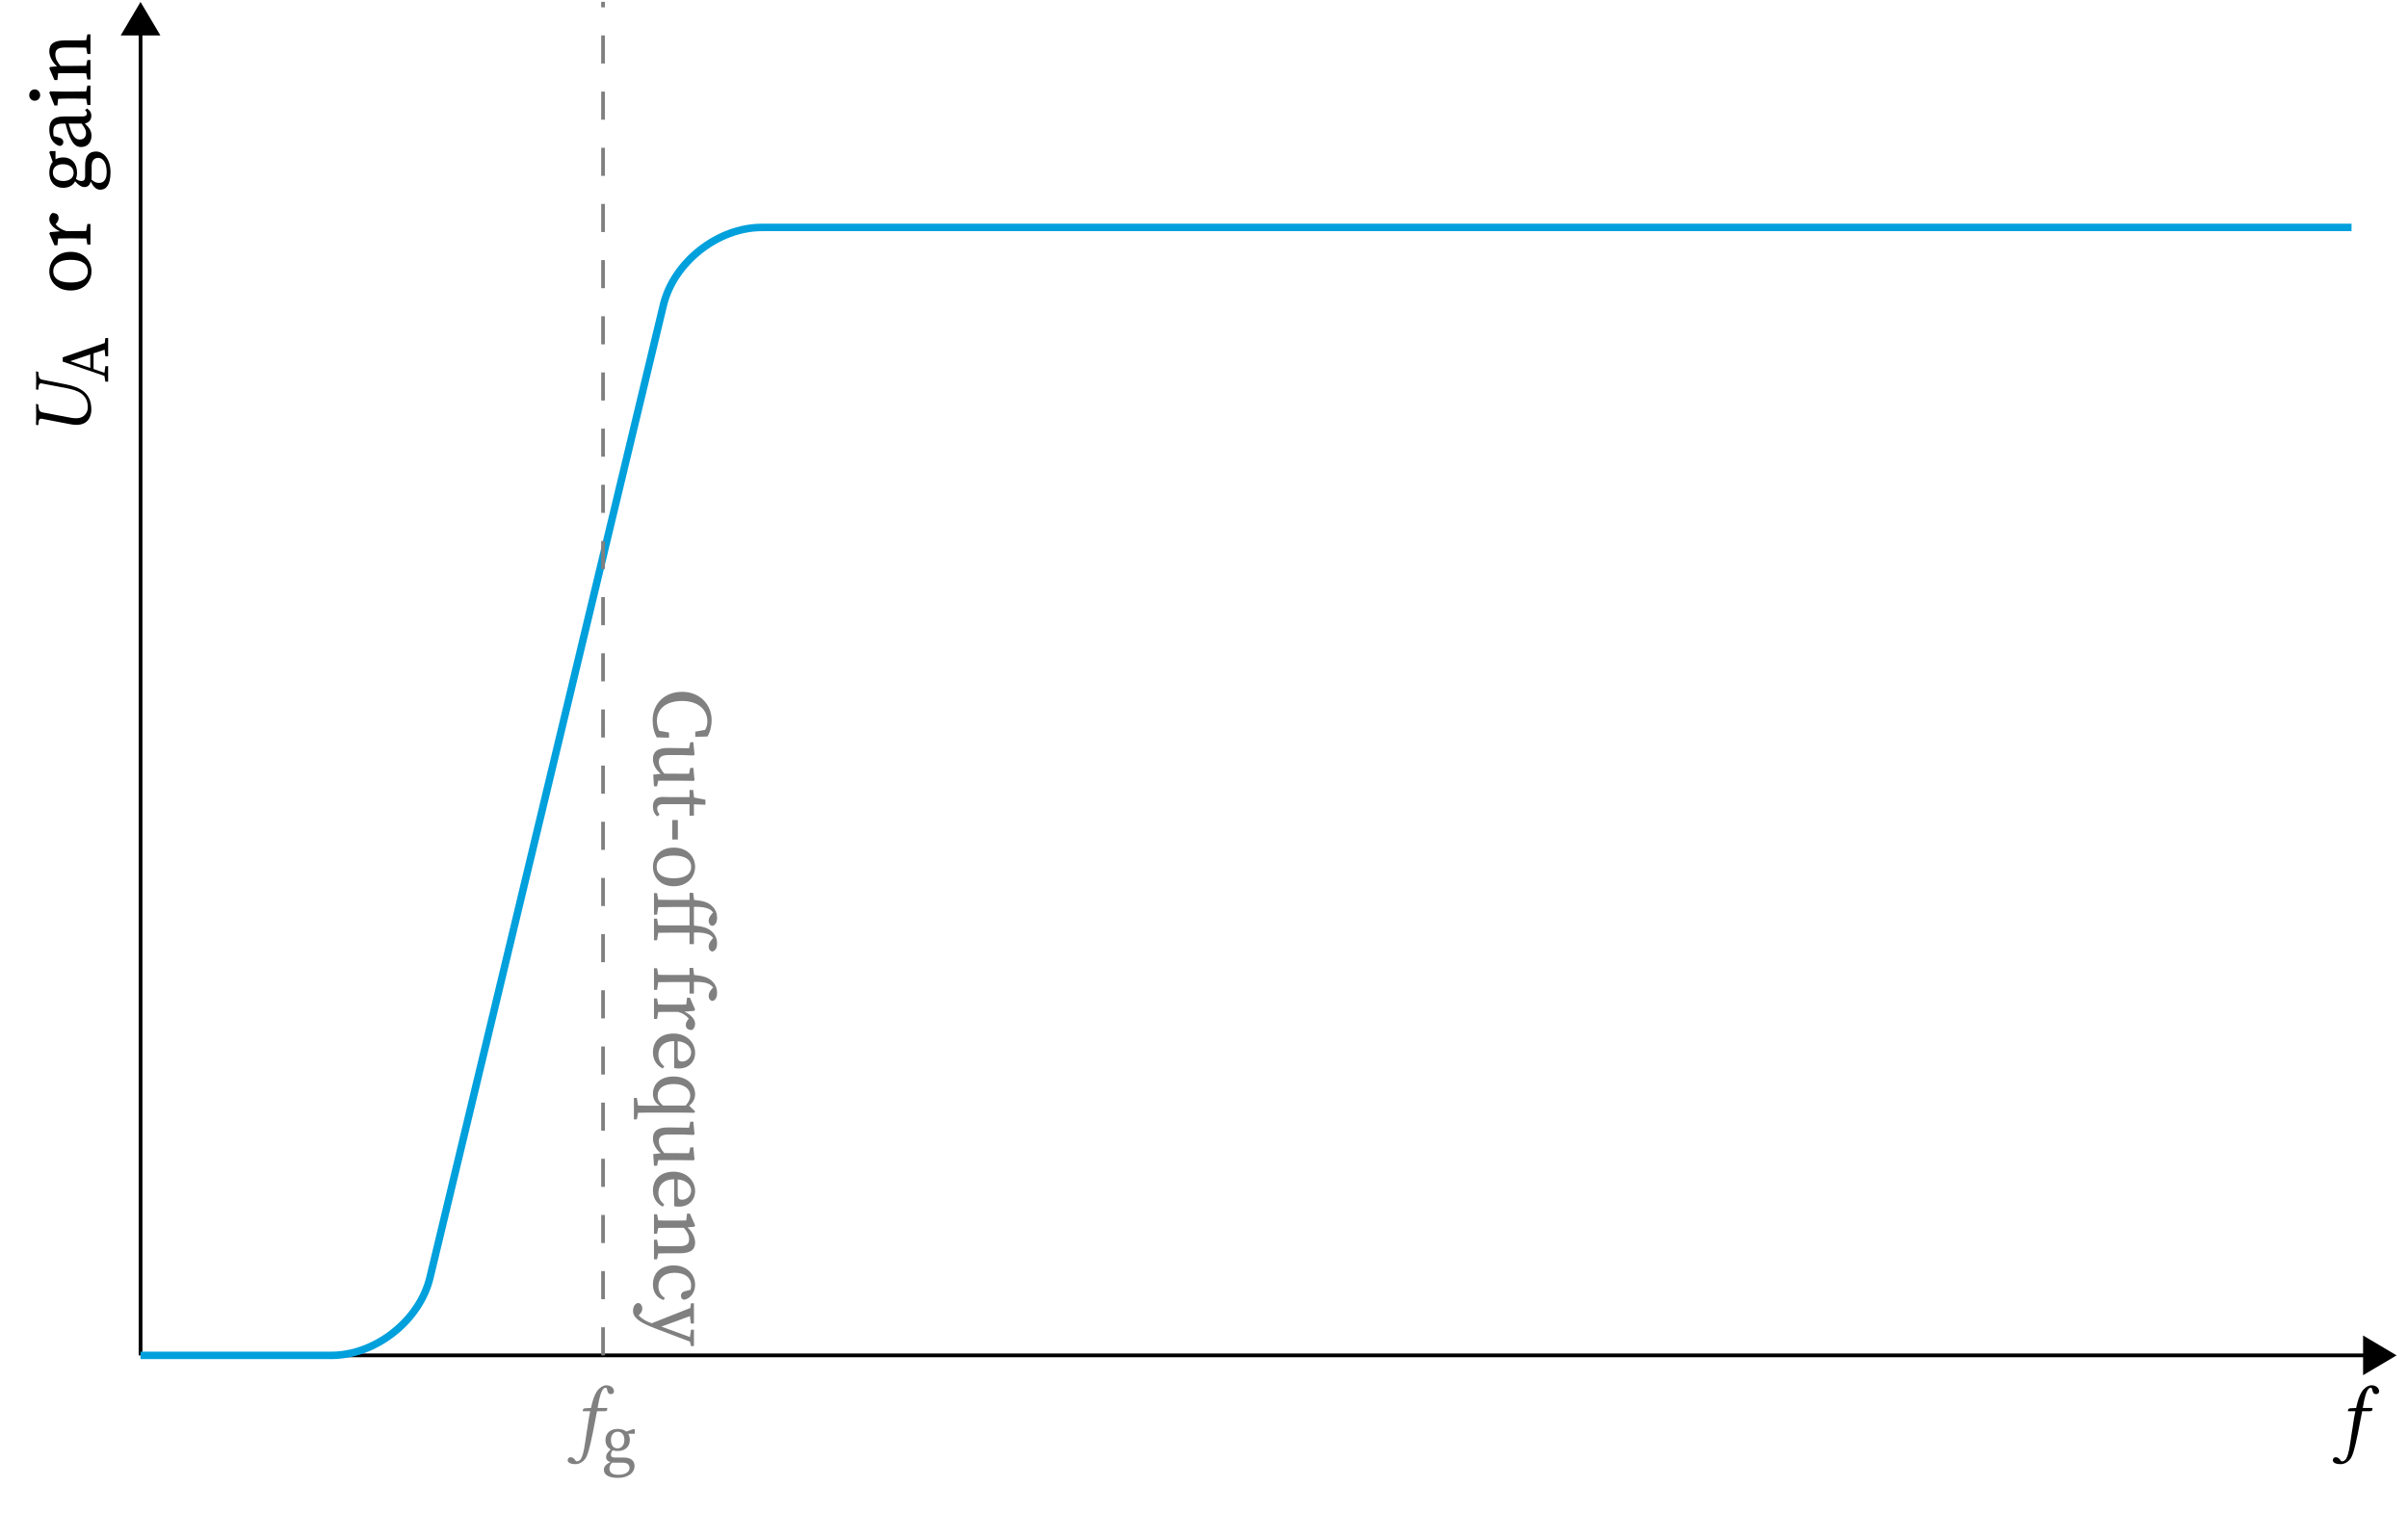
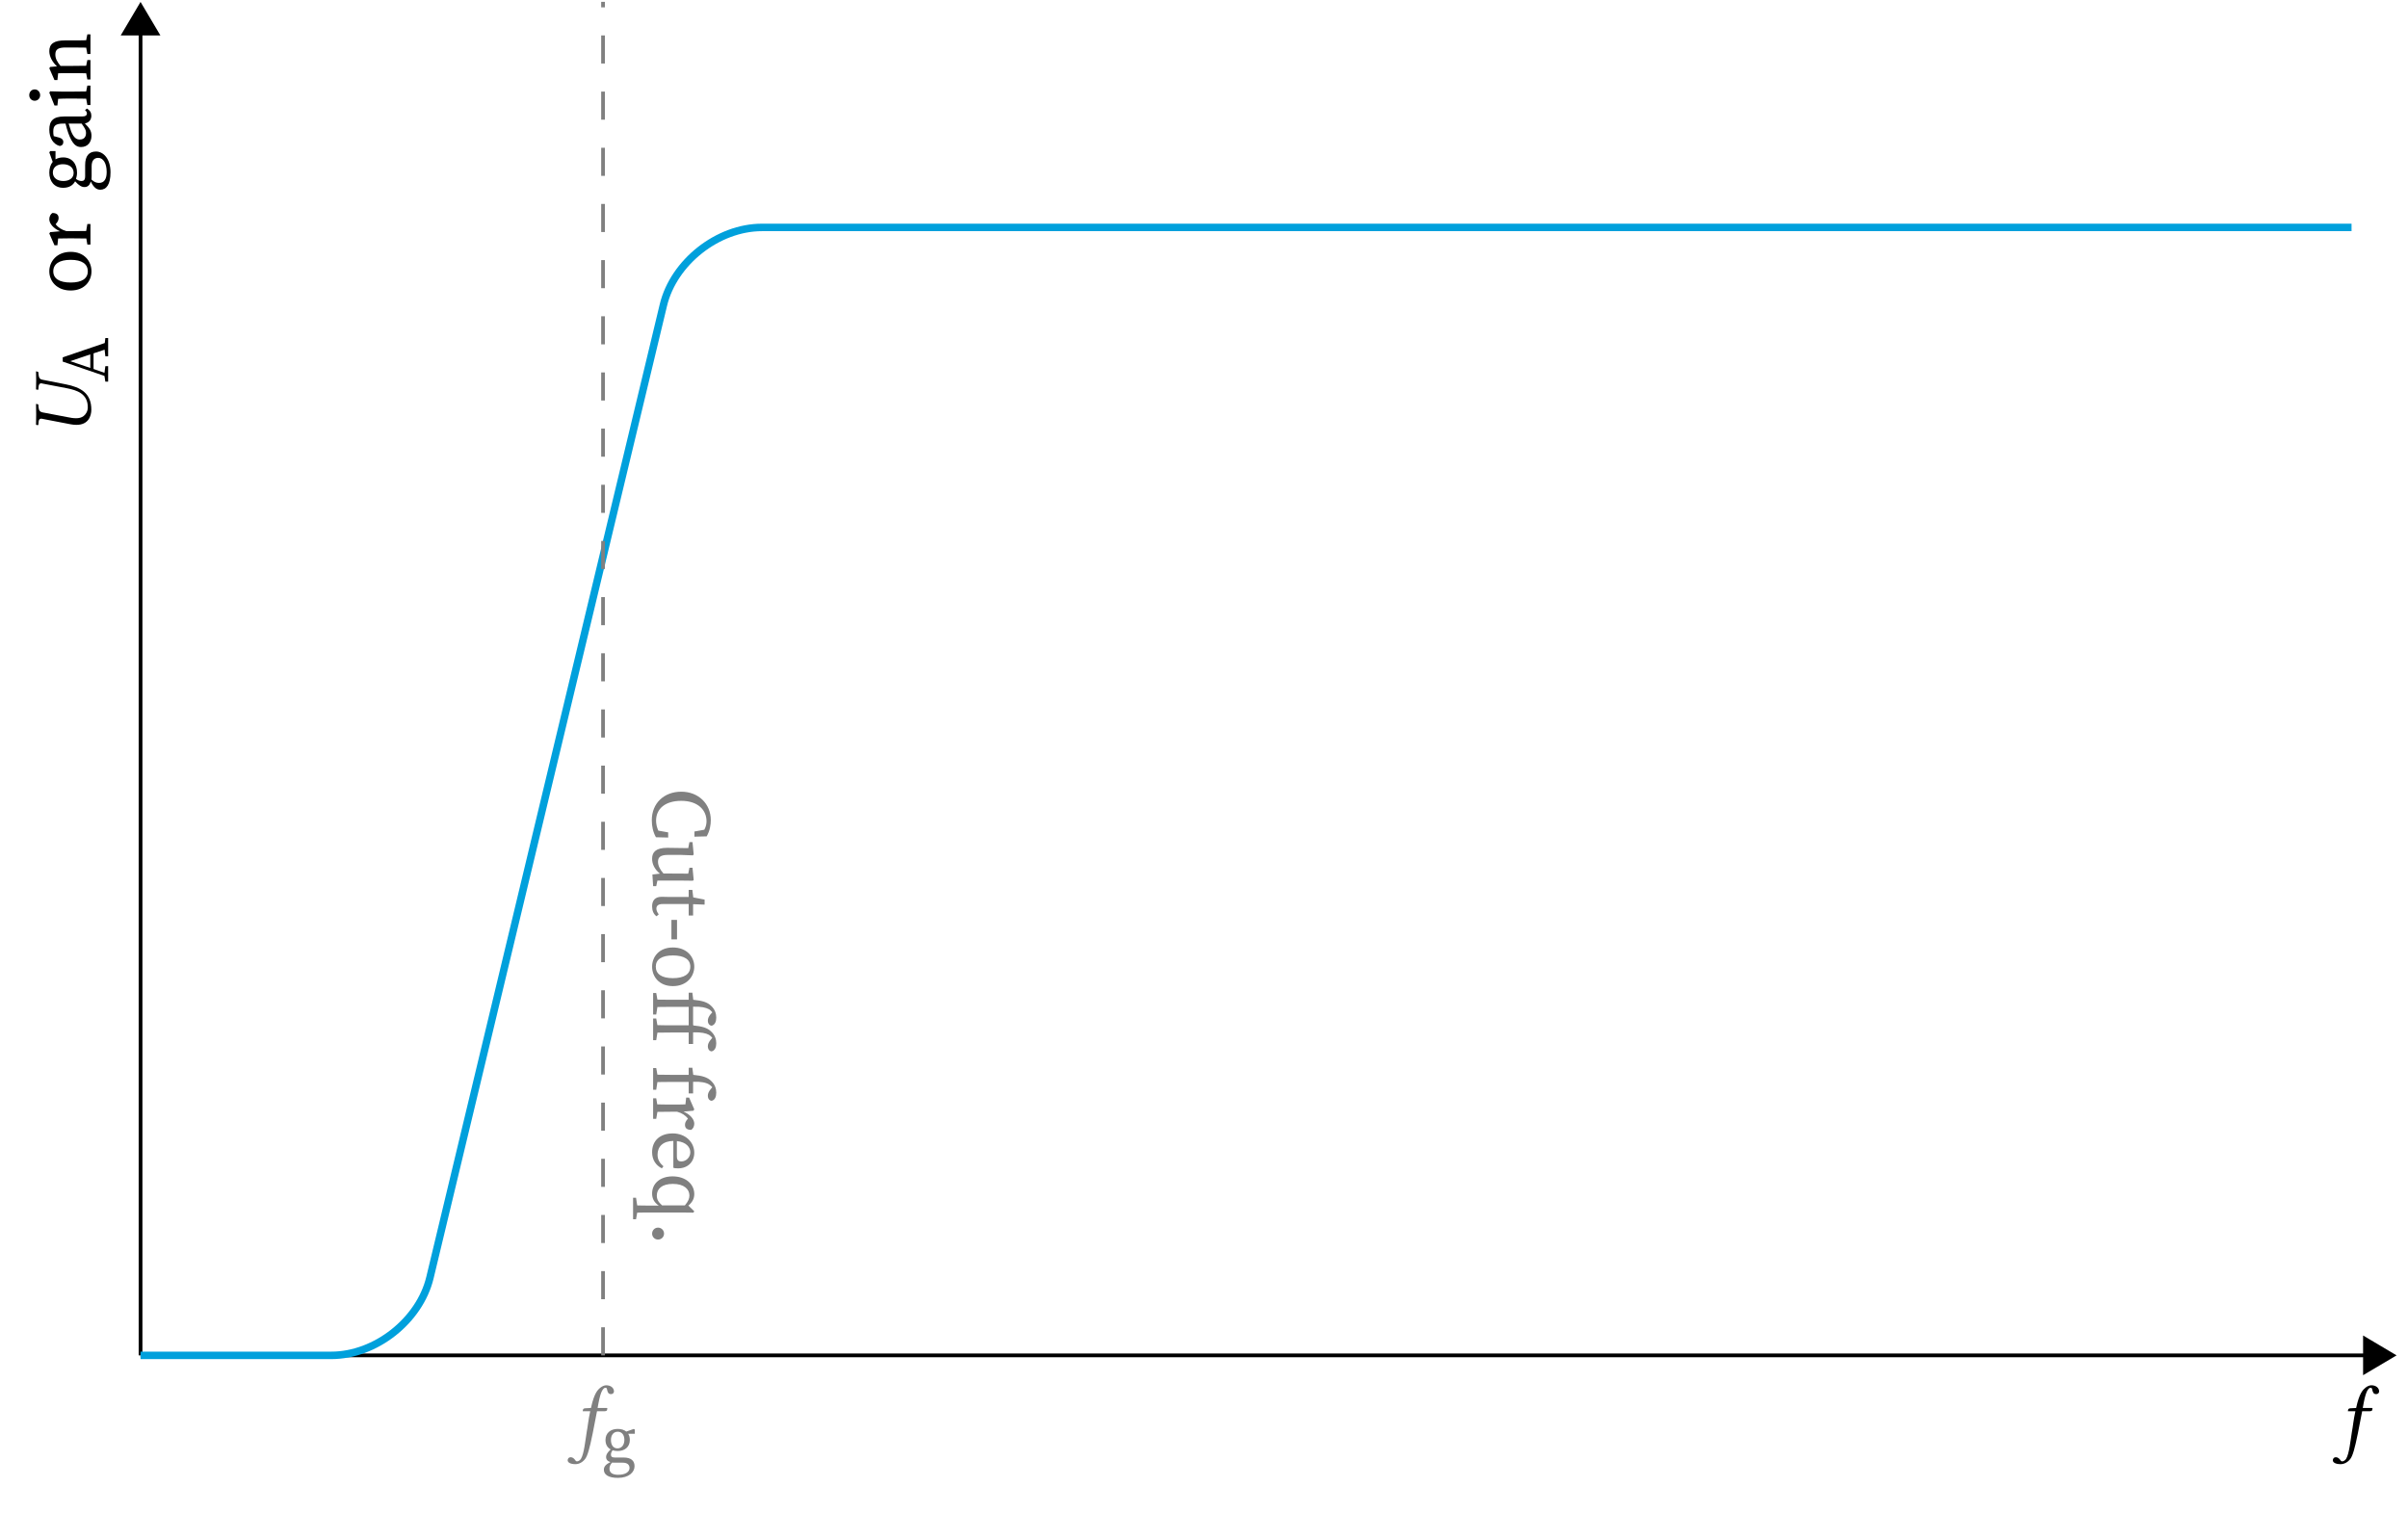
<svg xmlns="http://www.w3.org/2000/svg" xmlns:xlink="http://www.w3.org/1999/xlink" width="255.118" height="160.285" viewBox="0 0 255.118 160.285">
  <defs>
    <g>
      <g id="glyph-0-0">
        <path d="M 1.578 1.562 C 1.484 1.719 1.297 1.828 1.172 1.828 C 1.047 1.828 1.016 1.766 0.953 1.672 C 0.875 1.562 0.703 1.391 0.516 1.391 C 0.266 1.391 0.172 1.562 0.172 1.719 C 0.172 1.906 0.391 2.125 1 2.125 C 1.359 2.125 1.75 1.938 2.031 1.562 C 2.281 1.219 2.484 0.531 2.828 -1.156 C 2.969 -1.859 3.109 -2.578 3.25 -3.328 L 3.281 -3.484 L 4.109 -3.484 C 4.188 -3.484 4.312 -3.516 4.344 -3.594 C 4.344 -3.594 4.375 -3.781 4.375 -3.781 C 4.375 -3.812 4.359 -3.828 4.312 -3.828 L 3.344 -3.828 L 3.438 -4.344 C 3.562 -5 3.688 -5.406 3.812 -5.641 C 3.953 -5.891 4.062 -5.969 4.172 -5.969 C 4.312 -5.969 4.328 -5.891 4.359 -5.719 C 4.406 -5.531 4.469 -5.297 4.75 -5.297 C 5.016 -5.297 5.078 -5.5 5.078 -5.578 C 5.078 -5.922 4.781 -6.234 4.25 -6.234 C 4.062 -6.234 3.812 -6.125 3.641 -5.984 C 3.359 -5.75 2.984 -5.422 2.641 -3.828 L 2.047 -3.797 C 1.891 -3.797 1.812 -3.719 1.797 -3.656 C 1.797 -3.625 1.766 -3.516 1.766 -3.5 C 1.766 -3.484 1.781 -3.484 1.812 -3.484 L 2.562 -3.484 C 2.344 -2.469 2.312 -1.922 2.188 -1.266 C 2.047 -0.406 1.906 1.047 1.578 1.562 Z M 1.578 1.562 " />
      </g>
      <g id="glyph-1-0">
        <path d="M 0.094 -1.812 C 0.094 -3.578 -1.047 -4.188 -2.625 -4.5 L -5.078 -4.984 C -5.328 -5.016 -5.469 -5.172 -5.5 -5.531 L -5.516 -5.75 C -5.516 -5.797 -5.547 -5.828 -5.578 -5.828 L -5.75 -5.875 L -5.766 -5.859 C -5.766 -5.453 -5.75 -5.109 -5.75 -4.906 C -5.75 -4.703 -5.766 -4.375 -5.766 -3.969 L -5.75 -3.953 L -5.578 -3.922 C -5.547 -3.906 -5.516 -3.938 -5.516 -3.969 L -5.5 -4.203 C -5.484 -4.484 -5.391 -4.609 -5.203 -4.609 C -5.172 -4.609 -5.125 -4.594 -5.078 -4.578 L -2.469 -4.078 C -1.469 -3.875 -0.281 -3.531 -0.281 -2.062 C -0.281 -1.656 -0.469 -1.344 -0.719 -1.141 C -0.969 -0.953 -1.234 -0.906 -1.531 -0.906 C -1.812 -0.906 -2.109 -0.953 -2.406 -1.016 L -5.109 -1.531 C -5.359 -1.594 -5.469 -1.734 -5.5 -2.094 L -5.516 -2.312 C -5.516 -2.359 -5.547 -2.375 -5.578 -2.391 L -5.75 -2.422 L -5.766 -2.406 C -5.766 -2 -5.75 -1.656 -5.75 -1.312 C -5.75 -0.969 -5.766 -0.641 -5.766 -0.234 L -5.75 -0.203 L -5.578 -0.172 C -5.547 -0.172 -5.516 -0.203 -5.516 -0.234 L -5.5 -0.453 C -5.484 -0.734 -5.406 -0.859 -5.219 -0.859 C -5.188 -0.859 -5.141 -0.859 -5.109 -0.844 L -2.109 -0.266 C -1.875 -0.219 -1.672 -0.203 -1.484 -0.203 C -0.203 -0.203 0.094 -1.156 0.094 -1.812 Z M 0.094 -1.812 " />
      </g>
      <g id="glyph-2-0">
        <path d="M -4.016 -2.203 L -1.891 -2.922 L -1.891 -1.484 Z M 0 -0.031 L 0 -1.672 L -0.297 -1.672 L -0.391 -0.969 L -1.547 -1.375 L -1.547 -3.031 L -0.375 -3.422 L -0.297 -2.719 L 0 -2.719 L 0 -4.656 L -0.297 -4.656 L -0.359 -4.125 L -4.812 -2.609 L -4.812 -2.156 L -0.391 -0.641 L -0.297 -0.031 Z M 0 -0.031 " />
      </g>
      <g id="glyph-3-0">
        <path d="M 0.109 -2.438 C 0.109 -3.484 -0.625 -4.5 -2.094 -4.5 C -3.578 -4.5 -4.359 -3.469 -4.359 -2.438 C -4.359 -1.406 -3.578 -0.406 -2.094 -0.406 C -0.625 -0.406 0.109 -1.406 0.109 -2.438 Z M -0.281 -2.438 C -0.281 -1.672 -0.906 -1.25 -2.094 -1.25 C -3.297 -1.25 -3.938 -1.672 -3.938 -2.438 C -3.938 -3.219 -3.297 -3.656 -2.094 -3.656 C -0.906 -3.656 -0.281 -3.219 -0.281 -2.438 Z M -0.281 -2.438 " />
      </g>
      <g id="glyph-3-1">
        <path d="M 0 -0.375 L 0 -2.547 L -0.328 -2.547 L -0.453 -1.812 C -0.906 -1.797 -1.484 -1.797 -1.875 -1.797 L -2.547 -1.797 C -3.047 -1.938 -3.422 -2.172 -3.688 -2.531 L -3.594 -2.641 C -3.453 -2.812 -3.375 -2.984 -3.375 -3.188 C -3.375 -3.547 -3.609 -3.719 -4.031 -3.719 C -4.219 -3.609 -4.359 -3.344 -4.359 -3.062 C -4.359 -2.594 -3.922 -2.078 -3.219 -1.781 L -4.266 -1.688 L -4.359 -1.547 L -3.812 -0.297 L -3.5 -0.297 L -3.422 -1.016 C -3.062 -1.031 -2.797 -1.031 -2.297 -1.031 L -1.875 -1.031 C -1.469 -1.031 -0.891 -1.031 -0.438 -1.016 L -0.328 -0.375 Z M 0 -0.375 " />
      </g>
      <g id="glyph-3-2">
        <path d="M -3.984 -2.156 C -3.984 -2.703 -3.547 -3.031 -2.922 -3.031 C -2.25 -3.031 -1.781 -2.688 -1.781 -2.109 C -1.781 -1.562 -2.234 -1.25 -2.875 -1.25 C -3.531 -1.25 -3.984 -1.594 -3.984 -2.156 Z M -2.891 -0.531 C -2.281 -0.531 -1.859 -0.781 -1.625 -1.219 C -1.219 -0.766 -0.922 -0.609 -0.641 -0.609 C -0.297 -0.609 -0.078 -0.797 0.031 -1.203 C 0.359 -0.531 0.672 -0.328 1.047 -0.328 C 1.688 -0.328 2.125 -0.875 2.125 -2.172 C 2.125 -3.625 1.359 -4.375 0.594 -4.375 C -0.141 -4.375 -0.562 -3.922 -0.562 -2.938 L -0.562 -1.766 C -0.562 -1.344 -0.719 -1.25 -0.953 -1.25 C -1.156 -1.25 -1.328 -1.328 -1.531 -1.469 C -1.469 -1.672 -1.422 -1.891 -1.422 -2.125 C -1.422 -3.062 -1.953 -3.75 -2.891 -3.75 C -3.219 -3.75 -3.484 -3.672 -3.703 -3.547 L -3.703 -4.422 L -4.266 -4.422 L -4.359 -4.281 L -4 -3.281 C -4.234 -2.984 -4.359 -2.594 -4.359 -2.141 C -4.359 -1.219 -3.828 -0.531 -2.891 -0.531 Z M 1.719 -2.203 C 1.719 -1.5 1.484 -1.047 0.906 -1.047 C 0.609 -1.047 0.375 -1.156 0.109 -1.406 C 0.109 -1.516 0.125 -1.641 0.125 -1.766 L 0.125 -2.812 C 0.125 -3.453 0.422 -3.703 0.828 -3.703 C 1.328 -3.703 1.719 -3.172 1.719 -2.203 Z M 1.719 -2.203 " />
      </g>
      <g id="glyph-3-3">
        <path d="M 0.094 -3.719 C 0.094 -4.031 -0.031 -4.281 -0.375 -4.484 L -0.578 -4.312 C -0.453 -4.219 -0.375 -4.109 -0.375 -3.969 C -0.375 -3.766 -0.516 -3.641 -0.906 -3.641 L -2.797 -3.641 C -3.922 -3.641 -4.359 -3.188 -4.359 -2.25 C -4.359 -1.344 -3.922 -0.688 -3.25 -0.516 C -3.016 -0.547 -2.875 -0.688 -2.875 -0.938 C -2.875 -1.172 -3.031 -1.328 -3.312 -1.406 L -3.891 -1.562 C -3.938 -1.75 -3.938 -1.922 -3.938 -2.047 C -3.938 -2.641 -3.734 -2.891 -2.859 -2.891 L -2.641 -2.891 C -2.562 -2.531 -2.438 -2.156 -2.344 -1.875 C -1.906 -0.672 -1.5 -0.406 -1 -0.406 C -0.266 -0.406 0.109 -0.953 0.109 -1.594 C 0.109 -2.125 -0.109 -2.422 -0.594 -2.906 C -0.172 -2.984 0.094 -3.281 0.094 -3.719 Z M -1.141 -1.203 C -1.406 -1.203 -1.734 -1.297 -2.047 -2.062 C -2.109 -2.25 -2.219 -2.578 -2.312 -2.891 L -0.938 -2.891 C -0.578 -2.375 -0.469 -2.219 -0.469 -1.906 C -0.469 -1.5 -0.656 -1.203 -1.141 -1.203 Z M -1.141 -1.203 " />
      </g>
      <g id="glyph-3-4">
        <path d="M -5.328 -1.359 C -5.328 -1.688 -5.578 -1.969 -5.906 -1.969 C -6.25 -1.969 -6.484 -1.688 -6.484 -1.359 C -6.484 -1.031 -6.25 -0.766 -5.906 -0.766 C -5.578 -0.766 -5.328 -1.031 -5.328 -1.359 Z M -0.328 -2.375 L -0.453 -1.75 C -0.891 -1.75 -1.484 -1.734 -1.875 -1.734 L -3.047 -1.734 L -4.266 -1.766 L -4.359 -1.625 L -3.812 -0.266 L -3.5 -0.266 L -3.422 -0.969 C -3.062 -0.984 -2.781 -1 -2.297 -1 L -1.875 -1 C -1.484 -1 -0.891 -0.984 -0.453 -0.984 L -0.328 -0.312 L 0 -0.312 L 0 -2.375 Z M -0.328 -2.375 " />
      </g>
      <g id="glyph-3-5">
        <path d="M -4.359 -3.359 C -4.359 -2.797 -4.031 -2.188 -3.547 -1.75 L -4.266 -1.688 L -4.359 -1.547 L -3.812 -0.297 L -3.5 -0.297 L -3.422 -1.016 C -3.062 -1.031 -2.797 -1.031 -2.297 -1.031 L -1.875 -1.031 C -1.469 -1.031 -0.891 -1.031 -0.453 -1.016 L -0.328 -0.359 L 0 -0.359 L 0 -2.422 L -0.328 -2.422 L -0.453 -1.812 C -0.891 -1.797 -1.484 -1.797 -1.875 -1.797 L -3.172 -1.797 C -3.547 -2.25 -3.719 -2.594 -3.719 -3 C -3.719 -3.531 -3.453 -3.75 -2.625 -3.75 L -1.875 -3.75 C -1.469 -3.75 -0.891 -3.734 -0.453 -3.734 L -0.328 -3.062 L 0 -3.062 L 0 -5.141 L -0.328 -5.141 L -0.453 -4.516 C -0.891 -4.5 -1.469 -4.5 -1.875 -4.5 L -2.703 -4.5 C -3.875 -4.5 -4.359 -4.125 -4.359 -3.359 Z M -4.359 -3.359 " />
      </g>
      <g id="glyph-4-0">
        <path d="M 1.719 -3.188 C 2.156 -3.188 2.422 -2.844 2.422 -2.328 C 2.422 -1.812 2.156 -1.422 1.688 -1.422 C 1.25 -1.422 1 -1.781 1 -2.312 C 1 -2.828 1.266 -3.188 1.719 -3.188 Z M 0.422 -2.312 C 0.422 -1.828 0.625 -1.5 0.969 -1.312 C 0.609 -0.984 0.484 -0.734 0.484 -0.516 C 0.484 -0.234 0.641 -0.062 0.953 0.031 C 0.422 0.281 0.25 0.531 0.25 0.844 C 0.25 1.344 0.703 1.703 1.734 1.703 C 2.906 1.703 3.5 1.094 3.5 0.469 C 3.5 -0.109 3.141 -0.453 2.344 -0.453 L 1.406 -0.453 C 1.078 -0.453 1 -0.578 1 -0.766 C 1 -0.922 1.062 -1.062 1.172 -1.219 C 1.328 -1.172 1.516 -1.141 1.703 -1.141 C 2.453 -1.141 3 -1.562 3 -2.312 C 3 -2.578 2.938 -2.797 2.828 -2.969 L 3.531 -2.969 L 3.531 -3.406 L 3.422 -3.484 L 2.625 -3.203 C 2.391 -3.391 2.078 -3.484 1.719 -3.484 C 0.969 -3.484 0.422 -3.062 0.422 -2.312 Z M 1.766 1.375 C 1.203 1.375 0.844 1.188 0.844 0.734 C 0.844 0.5 0.922 0.297 1.125 0.078 C 1.219 0.094 1.312 0.094 1.406 0.094 L 2.25 0.094 C 2.766 0.094 2.969 0.344 2.969 0.656 C 2.969 1.062 2.547 1.375 1.766 1.375 Z M 1.766 1.375 " />
      </g>
      <g id="glyph-5-0">
        <path d="M 0.312 3.484 C 0.312 2.266 1.234 1.391 2.984 1.391 C 4.734 1.391 5.656 2.359 5.656 3.547 C 5.656 3.844 5.594 4.141 5.422 4.453 L 4.375 4.641 L 4.375 5.188 L 5.672 5.156 C 6.016 4.562 6.109 3.922 6.109 3.438 C 6.109 1.703 4.797 0.422 2.984 0.422 C 1.156 0.422 -0.141 1.641 -0.141 3.438 C -0.141 4.078 -0.016 4.688 0.297 5.25 L 1.594 5.281 L 1.594 4.734 L 0.547 4.547 C 0.391 4.203 0.312 3.828 0.312 3.484 Z M 0.312 3.484 " />
      </g>
      <g id="glyph-5-1">
        <path d="M 0 4.891 L 0.328 4.891 L 0.453 4.297 L 2.953 4.297 L 4.203 4.312 L 4.297 4.234 L 4.172 2.938 L 3.844 2.938 L 3.719 3.562 L 1.094 3.547 C 0.719 3.125 0.516 2.703 0.516 2.297 C 0.516 1.812 0.797 1.578 1.562 1.578 L 2.953 1.578 L 4.203 1.625 L 4.297 1.531 L 4.172 0.219 L 3.844 0.219 L 3.719 0.859 L 1.484 0.828 C 0.312 0.828 -0.109 1.266 -0.109 1.984 C -0.109 2.531 0.141 3.094 0.719 3.562 L -0.078 3.656 Z M 0 4.891 " />
      </g>
      <g id="glyph-5-2">
        <path d="M 1 1.578 L 3.766 1.578 L 3.766 2.797 L 4.234 2.797 L 4.234 1.594 L 5.453 1.641 L 5.453 1.109 L 4.25 0.875 L 4.156 0.078 L 3.766 0.078 L 3.766 0.828 L 1.656 0.828 C 1.312 0.828 1.125 0.812 0.906 0.812 C 0.203 0.812 -0.109 1.203 -0.109 1.828 C -0.109 2.281 0.047 2.656 0.359 2.875 L 0.594 2.672 C 0.422 2.438 0.344 2.266 0.344 2.062 C 0.344 1.766 0.547 1.578 1 1.578 Z M 1 1.578 " />
      </g>
      <g id="glyph-5-3">
        <path d="M 1.938 0.359 L 1.938 2.422 L 2.531 2.422 L 2.531 0.359 Z M 1.938 0.359 " />
      </g>
      <g id="glyph-5-4">
        <path d="M -0.109 2.438 C -0.109 3.484 0.625 4.5 2.094 4.5 C 3.578 4.5 4.359 3.469 4.359 2.438 C 4.359 1.406 3.578 0.406 2.094 0.406 C 0.625 0.406 -0.109 1.406 -0.109 2.438 Z M 0.281 2.438 C 0.281 1.672 0.906 1.25 2.094 1.25 C 3.297 1.25 3.938 1.672 3.938 2.438 C 3.938 3.219 3.297 3.656 2.094 3.656 C 0.906 3.656 0.281 3.219 0.281 2.438 Z M 0.281 2.438 " />
      </g>
      <g id="glyph-5-5">
        <path d="M 0 0.328 L 0 2.609 L 0.328 2.609 L 0.453 1.812 C 0.922 1.812 1.406 1.797 1.875 1.797 L 3.766 1.797 L 3.766 3.75 L 1.875 3.75 C 1.406 3.75 0.922 3.75 0.453 3.734 L 0.328 3.031 L 0 3.031 L 0 5.328 L 0.328 5.328 L 0.453 4.531 C 0.922 4.516 1.406 4.516 1.875 4.516 L 3.766 4.516 L 3.766 5.734 L 4.234 5.734 L 4.234 4.5 C 5.094 4.469 5.609 4.594 5.922 4.766 C 6.062 4.859 6.172 4.953 6.266 5.078 L 6.062 5.328 C 5.891 5.547 5.797 5.75 5.797 5.969 C 5.797 6.297 5.969 6.5 6.203 6.516 C 6.547 6.422 6.688 6.078 6.688 5.656 C 6.688 5.25 6.562 4.797 6.141 4.406 C 5.734 4.016 5.203 3.859 4.25 3.766 L 4.234 3.625 L 4.234 1.781 C 5.094 1.75 5.578 1.875 5.906 2.047 C 6.047 2.125 6.172 2.25 6.266 2.375 L 6.062 2.609 C 5.891 2.828 5.797 3.031 5.797 3.25 C 5.797 3.594 5.984 3.781 6.203 3.797 C 6.547 3.703 6.688 3.359 6.688 2.938 C 6.688 2.531 6.562 2.078 6.141 1.688 C 5.734 1.297 5.203 1.141 4.25 1.047 L 4.156 0.297 L 3.766 0.297 L 3.766 1.047 L 1.875 1.047 C 1.406 1.047 0.922 1.031 0.453 1.031 L 0.328 0.328 Z M 0 0.328 " />
      </g>
      <g id="glyph-5-6">
        <path d="M 1.875 1.047 C 1.406 1.047 0.922 1.031 0.453 1.031 L 0.328 0.328 L 0 0.328 L 0 2.625 L 0.328 2.625 L 0.453 1.812 C 0.922 1.812 1.406 1.797 1.875 1.797 L 3.766 1.797 L 3.766 3.016 L 4.234 3.016 L 4.234 1.781 C 5.094 1.75 5.609 1.875 5.922 2.062 C 6.062 2.141 6.172 2.25 6.266 2.359 L 6.062 2.609 C 5.891 2.828 5.797 3.031 5.797 3.25 C 5.797 3.594 5.969 3.781 6.203 3.797 C 6.547 3.719 6.688 3.359 6.688 2.938 C 6.688 2.531 6.562 2.078 6.141 1.688 C 5.734 1.297 5.203 1.141 4.25 1.047 L 4.156 0.297 L 3.766 0.297 L 3.766 1.047 Z M 1.875 1.047 " />
      </g>
      <g id="glyph-5-7">
        <path d="M 0 0.375 L 0 2.547 L 0.328 2.547 L 0.453 1.812 C 0.906 1.797 1.484 1.797 1.875 1.797 L 2.547 1.797 C 3.047 1.938 3.422 2.172 3.688 2.531 L 3.594 2.641 C 3.453 2.812 3.375 2.984 3.375 3.188 C 3.375 3.547 3.609 3.719 4.031 3.719 C 4.219 3.609 4.359 3.344 4.359 3.062 C 4.359 2.594 3.922 2.078 3.219 1.781 L 4.266 1.688 L 4.359 1.547 L 3.812 0.297 L 3.5 0.297 L 3.422 1.016 C 3.062 1.031 2.797 1.031 2.297 1.031 L 1.875 1.031 C 1.469 1.031 0.891 1.031 0.438 1.016 L 0.328 0.375 Z M 0 0.375 " />
      </g>
      <g id="glyph-5-8">
        <path d="M 3.938 2.406 C 3.938 2.953 3.484 3.375 2.984 3.375 C 2.719 3.375 2.516 3.281 2.516 2.844 L 2.516 1.219 C 3.547 1.328 3.938 1.906 3.938 2.406 Z M 4.359 2.453 C 4.359 1.344 3.438 0.406 2.078 0.406 C 0.719 0.406 -0.109 1.188 -0.109 2.391 C -0.109 3.203 0.281 3.781 0.922 4.109 L 1.094 3.891 C 0.719 3.562 0.469 3.219 0.469 2.656 C 0.469 1.797 1.047 1.219 2.141 1.203 L 2.141 4.047 C 2.25 4.094 2.438 4.109 2.641 4.109 C 3.719 4.109 4.359 3.375 4.359 2.453 Z M 4.359 2.453 " />
      </g>
      <g id="glyph-5-9">
        <path d="M 2.094 1.203 C 3.297 1.203 3.844 1.781 3.844 2.438 C 3.844 2.734 3.734 3.047 3.359 3.484 L 0.953 3.484 C 0.547 3.125 0.391 2.844 0.391 2.438 C 0.391 1.734 0.922 1.203 2.094 1.203 Z M -0.234 4.234 L 3.062 4.234 L 4.266 4.25 L 4.359 4.109 L 3.734 3.5 C 4.203 3.109 4.359 2.703 4.359 2.281 C 4.359 1.219 3.438 0.406 2.062 0.406 C 0.766 0.406 -0.109 1.141 -0.109 2.219 C -0.109 2.75 0.094 3.156 0.594 3.5 L -0.234 3.5 C -0.719 3.5 -1.203 3.5 -1.688 3.484 L -1.812 2.672 L -2.125 2.672 L -2.125 4.953 L -1.812 4.953 L -1.688 4.25 C -1.203 4.234 -0.719 4.234 -0.234 4.234 Z M -0.234 4.234 " />
      </g>
      <g id="glyph-5-10">
-         <path d="M 4.359 3.359 C 4.359 2.797 4.031 2.188 3.547 1.75 L 4.266 1.688 L 4.359 1.547 L 3.812 0.297 L 3.5 0.297 L 3.422 1.016 C 3.062 1.031 2.797 1.031 2.297 1.031 L 1.875 1.031 C 1.469 1.031 0.891 1.031 0.453 1.016 L 0.328 0.359 L 0 0.359 L 0 2.422 L 0.328 2.422 L 0.453 1.812 C 0.891 1.797 1.484 1.797 1.875 1.797 L 3.172 1.797 C 3.547 2.25 3.719 2.594 3.719 3 C 3.719 3.531 3.453 3.75 2.625 3.75 L 1.875 3.75 C 1.469 3.75 0.891 3.734 0.453 3.734 L 0.328 3.062 L 0 3.062 L 0 5.141 L 0.328 5.141 L 0.453 4.516 C 0.891 4.5 1.469 4.5 1.875 4.5 L 2.703 4.5 C 3.875 4.5 4.359 4.125 4.359 3.359 Z M 4.359 3.359 " />
-       </g>
-       <g id="glyph-5-11">
-         <path d="M 3.938 2.469 C 3.938 2.625 3.922 2.781 3.875 2.953 L 3.281 3.109 C 3.031 3.172 2.859 3.297 2.859 3.609 C 2.859 3.828 2.969 3.969 3.188 4.016 C 3.859 3.906 4.359 3.234 4.359 2.438 C 4.359 1.359 3.516 0.375 2.109 0.375 C 0.734 0.375 -0.109 1.156 -0.109 2.375 C -0.109 3.219 0.281 3.797 1.031 4.047 L 1.141 3.812 C 0.703 3.547 0.469 3.094 0.469 2.594 C 0.469 1.75 1.078 1.156 2.188 1.156 C 3.344 1.156 3.938 1.719 3.938 2.469 Z M 3.938 2.469 " />
-       </g>
-       <g id="glyph-5-12">
-         <path d="M -2.219 0.828 C -2.219 1.547 -1.547 2.047 0.031 2.656 L 3.812 4.094 L 3.922 4.562 L 4.234 4.562 L 4.234 2.828 L 3.922 2.828 L 3.812 3.609 L 0.781 2.5 L 3.812 1.391 L 3.906 2.172 L 4.234 2.172 L 4.234 0.031 L 3.922 0.031 L 3.844 0.531 L -0.234 2.141 L -0.344 2.109 C -0.828 1.938 -1.297 1.672 -1.625 1.297 L -1.578 1.266 C -1.328 1.016 -1.234 0.828 -1.234 0.594 C -1.234 0.328 -1.375 0.062 -1.625 0 C -1.984 0 -2.219 0.375 -2.219 0.828 Z M -2.219 0.828 " />
+         <path d="M -0.109 1.344 C -0.109 1.688 0.172 1.969 0.516 1.969 C 0.875 1.969 1.156 1.688 1.156 1.344 C 1.156 0.984 0.875 0.703 0.516 0.703 C 0.172 0.703 -0.109 0.984 -0.109 1.344 Z M -0.109 1.344 " />
      </g>
    </g>
    <clipPath id="clip-0">
      <path clip-rule="nonzero" d="M 244 136 L 254.113 136 L 254.113 151 L 244 151 Z M 244 136 " />
    </clipPath>
    <clipPath id="clip-1">
      <path clip-rule="nonzero" d="M 3 12 L 254.113 12 L 254.113 155 L 3 155 Z M 3 12 " />
    </clipPath>
  </defs>
  <path fill="none" stroke-width="0.399" stroke-linecap="butt" stroke-linejoin="miter" stroke="rgb(0%, 0%, 0%)" stroke-opacity="1" stroke-miterlimit="10" d="M 0 -0.001 L 236.621 -0.001 " transform="matrix(0.995559, 0, 0, -0.995559, 14.89059, 143.6124)" />
  <path fill-rule="nonzero" fill="rgb(0%, 0%, 0%)" fill-opacity="1" d="M 253.52 143.613 L 250.559 141.855 L 250.559 145.367 Z M 253.52 143.613 " />
  <g clip-path="url(#clip-0)">
    <path fill="none" stroke-width="0.399" stroke-linecap="butt" stroke-linejoin="miter" stroke="rgb(0%, 0%, 0%)" stroke-opacity="1" stroke-miterlimit="10" d="M 3.172 -0.001 L 0.198 1.765 L 0.198 -1.763 Z M 3.172 -0.001 " transform="matrix(0.995559, 0, 0, -0.995559, 250.3615, 143.6124)" />
  </g>
  <g fill="rgb(0%, 0%, 0%)" fill-opacity="1">
    <use xlink:href="#glyph-0-0" x="246.982" y="153.016" />
  </g>
  <path fill="none" stroke-width="0.399" stroke-linecap="butt" stroke-linejoin="miter" stroke="rgb(0%, 0%, 0%)" stroke-opacity="1" stroke-miterlimit="10" d="M 0 -0.001 L 0 140.584 " transform="matrix(0.995559, 0, 0, -0.995559, 14.89059, 143.6124)" />
  <path fill-rule="nonzero" fill="rgb(0%, 0%, 0%)" fill-opacity="1" stroke-width="0.399" stroke-linecap="butt" stroke-linejoin="miter" stroke="rgb(0%, 0%, 0%)" stroke-opacity="1" stroke-miterlimit="10" d="M 3.173 -0 L 0.198 1.762 L 0.198 -1.762 Z M 3.173 -0 " transform="matrix(0, -0.995559, -0.995559, 0, 14.89059, 3.752282)" />
  <g fill="rgb(0%, 0%, 0%)" fill-opacity="1">
    <use xlink:href="#glyph-1-0" x="9.583" y="45.221" />
  </g>
  <g fill="rgb(0%, 0%, 0%)" fill-opacity="1">
    <use xlink:href="#glyph-2-0" x="11.458" y="40.472" />
  </g>
  <g fill="rgb(0%, 0%, 0%)" fill-opacity="1">
    <use xlink:href="#glyph-3-0" x="9.583" y="31.187" />
    <use xlink:href="#glyph-3-1" x="9.583" y="26.286" />
  </g>
  <g fill="rgb(0%, 0%, 0%)" fill-opacity="1">
    <use xlink:href="#glyph-3-2" x="9.583" y="20.43" />
  </g>
  <g fill="rgb(0%, 0%, 0%)" fill-opacity="1">
    <use xlink:href="#glyph-3-3" x="9.583" y="15.985" />
    <use xlink:href="#glyph-3-4" x="9.583" y="11.441" />
    <use xlink:href="#glyph-3-5" x="9.583" y="8.781" />
  </g>
  <g clip-path="url(#clip-1)">
    <path fill="none" stroke-width="0.797" stroke-linecap="butt" stroke-linejoin="miter" stroke="rgb(0%, 62.746%, 86.275%)" stroke-opacity="1" stroke-miterlimit="10" d="M 0 -0.001 L 20.309 -0.001 C 25.006 -0.001 29.698 3.703 30.797 8.27 L 55.638 111.777 C 56.736 116.344 61.429 120.048 66.126 120.048 L 235.291 120.048 " transform="matrix(0.995559, 0, 0, -0.995559, 14.89059, 143.6124)" />
  </g>
  <path fill="none" stroke-width="0.399" stroke-linecap="butt" stroke-linejoin="miter" stroke="rgb(50%, 50%, 50%)" stroke-opacity="1" stroke-dasharray="2.989 2.989" stroke-miterlimit="10" d="M 49.219 -0.001 L 49.219 144.057 " transform="matrix(0.995559, 0, 0, -0.995559, 14.89059, 143.6124)" />
  <g fill="rgb(50%, 50%, 50%)" fill-opacity="1">
    <use xlink:href="#glyph-0-0" x="59.97" y="153.016" />
  </g>
  <g fill="rgb(50%, 50%, 50%)" fill-opacity="1">
    <use xlink:href="#glyph-4-0" x="63.728" y="154.891" />
  </g>
  <g fill="rgb(50%, 50%, 50%)" fill-opacity="1">
-     <use xlink:href="#glyph-5-0" x="69.286" y="72.883" />
+     <use xlink:href="#glyph-5-0" x="69.197" y="83.465" />
  </g>
  <g fill="rgb(50%, 50%, 50%)" fill-opacity="1">
-     <use xlink:href="#glyph-5-1" x="69.286" y="78.426" />
-     <use xlink:href="#glyph-5-2" x="69.286" y="83.63" />
-     <use xlink:href="#glyph-5-3" x="69.286" y="86.532" />
+     <use xlink:href="#glyph-5-1" x="69.197" y="89.008" />
+     <use xlink:href="#glyph-5-2" x="69.197" y="94.212" />
+     <use xlink:href="#glyph-5-3" x="69.197" y="97.113" />
  </g>
  <g fill="rgb(50%, 50%, 50%)" fill-opacity="1">
-     <use xlink:href="#glyph-5-4" x="69.286" y="89.406" />
-     <use xlink:href="#glyph-5-5" x="69.286" y="94.307" />
+     <use xlink:href="#glyph-5-4" x="69.197" y="99.988" />
+     <use xlink:href="#glyph-5-5" x="69.197" y="104.888" />
  </g>
  <g fill="rgb(50%, 50%, 50%)" fill-opacity="1">
-     <use xlink:href="#glyph-5-6" x="69.286" y="102.26" />
-     <use xlink:href="#glyph-5-7" x="69.286" y="105.42" />
+     <use xlink:href="#glyph-5-6" x="69.197" y="112.842" />
+     <use xlink:href="#glyph-5-7" x="69.197" y="116.002" />
  </g>
  <g fill="rgb(50%, 50%, 50%)" fill-opacity="1">
-     <use xlink:href="#glyph-5-8" x="69.286" y="109.107" />
-     <use xlink:href="#glyph-5-9" x="69.286" y="113.659" />
-     <use xlink:href="#glyph-5-1" x="69.286" y="118.632" />
+     <use xlink:href="#glyph-5-8" x="69.197" y="119.689" />
+     <use xlink:href="#glyph-5-9" x="69.197" y="124.241" />
  </g>
  <g fill="rgb(50%, 50%, 50%)" fill-opacity="1">
-     <use xlink:href="#glyph-5-8" x="69.286" y="123.746" />
-     <use xlink:href="#glyph-5-10" x="69.286" y="128.299" />
-     <use xlink:href="#glyph-5-11" x="69.286" y="133.708" />
-     <use xlink:href="#glyph-5-12" x="69.286" y="138.065" />
+     <use xlink:href="#glyph-5-10" x="69.197" y="129.374" />
  </g>
</svg>
